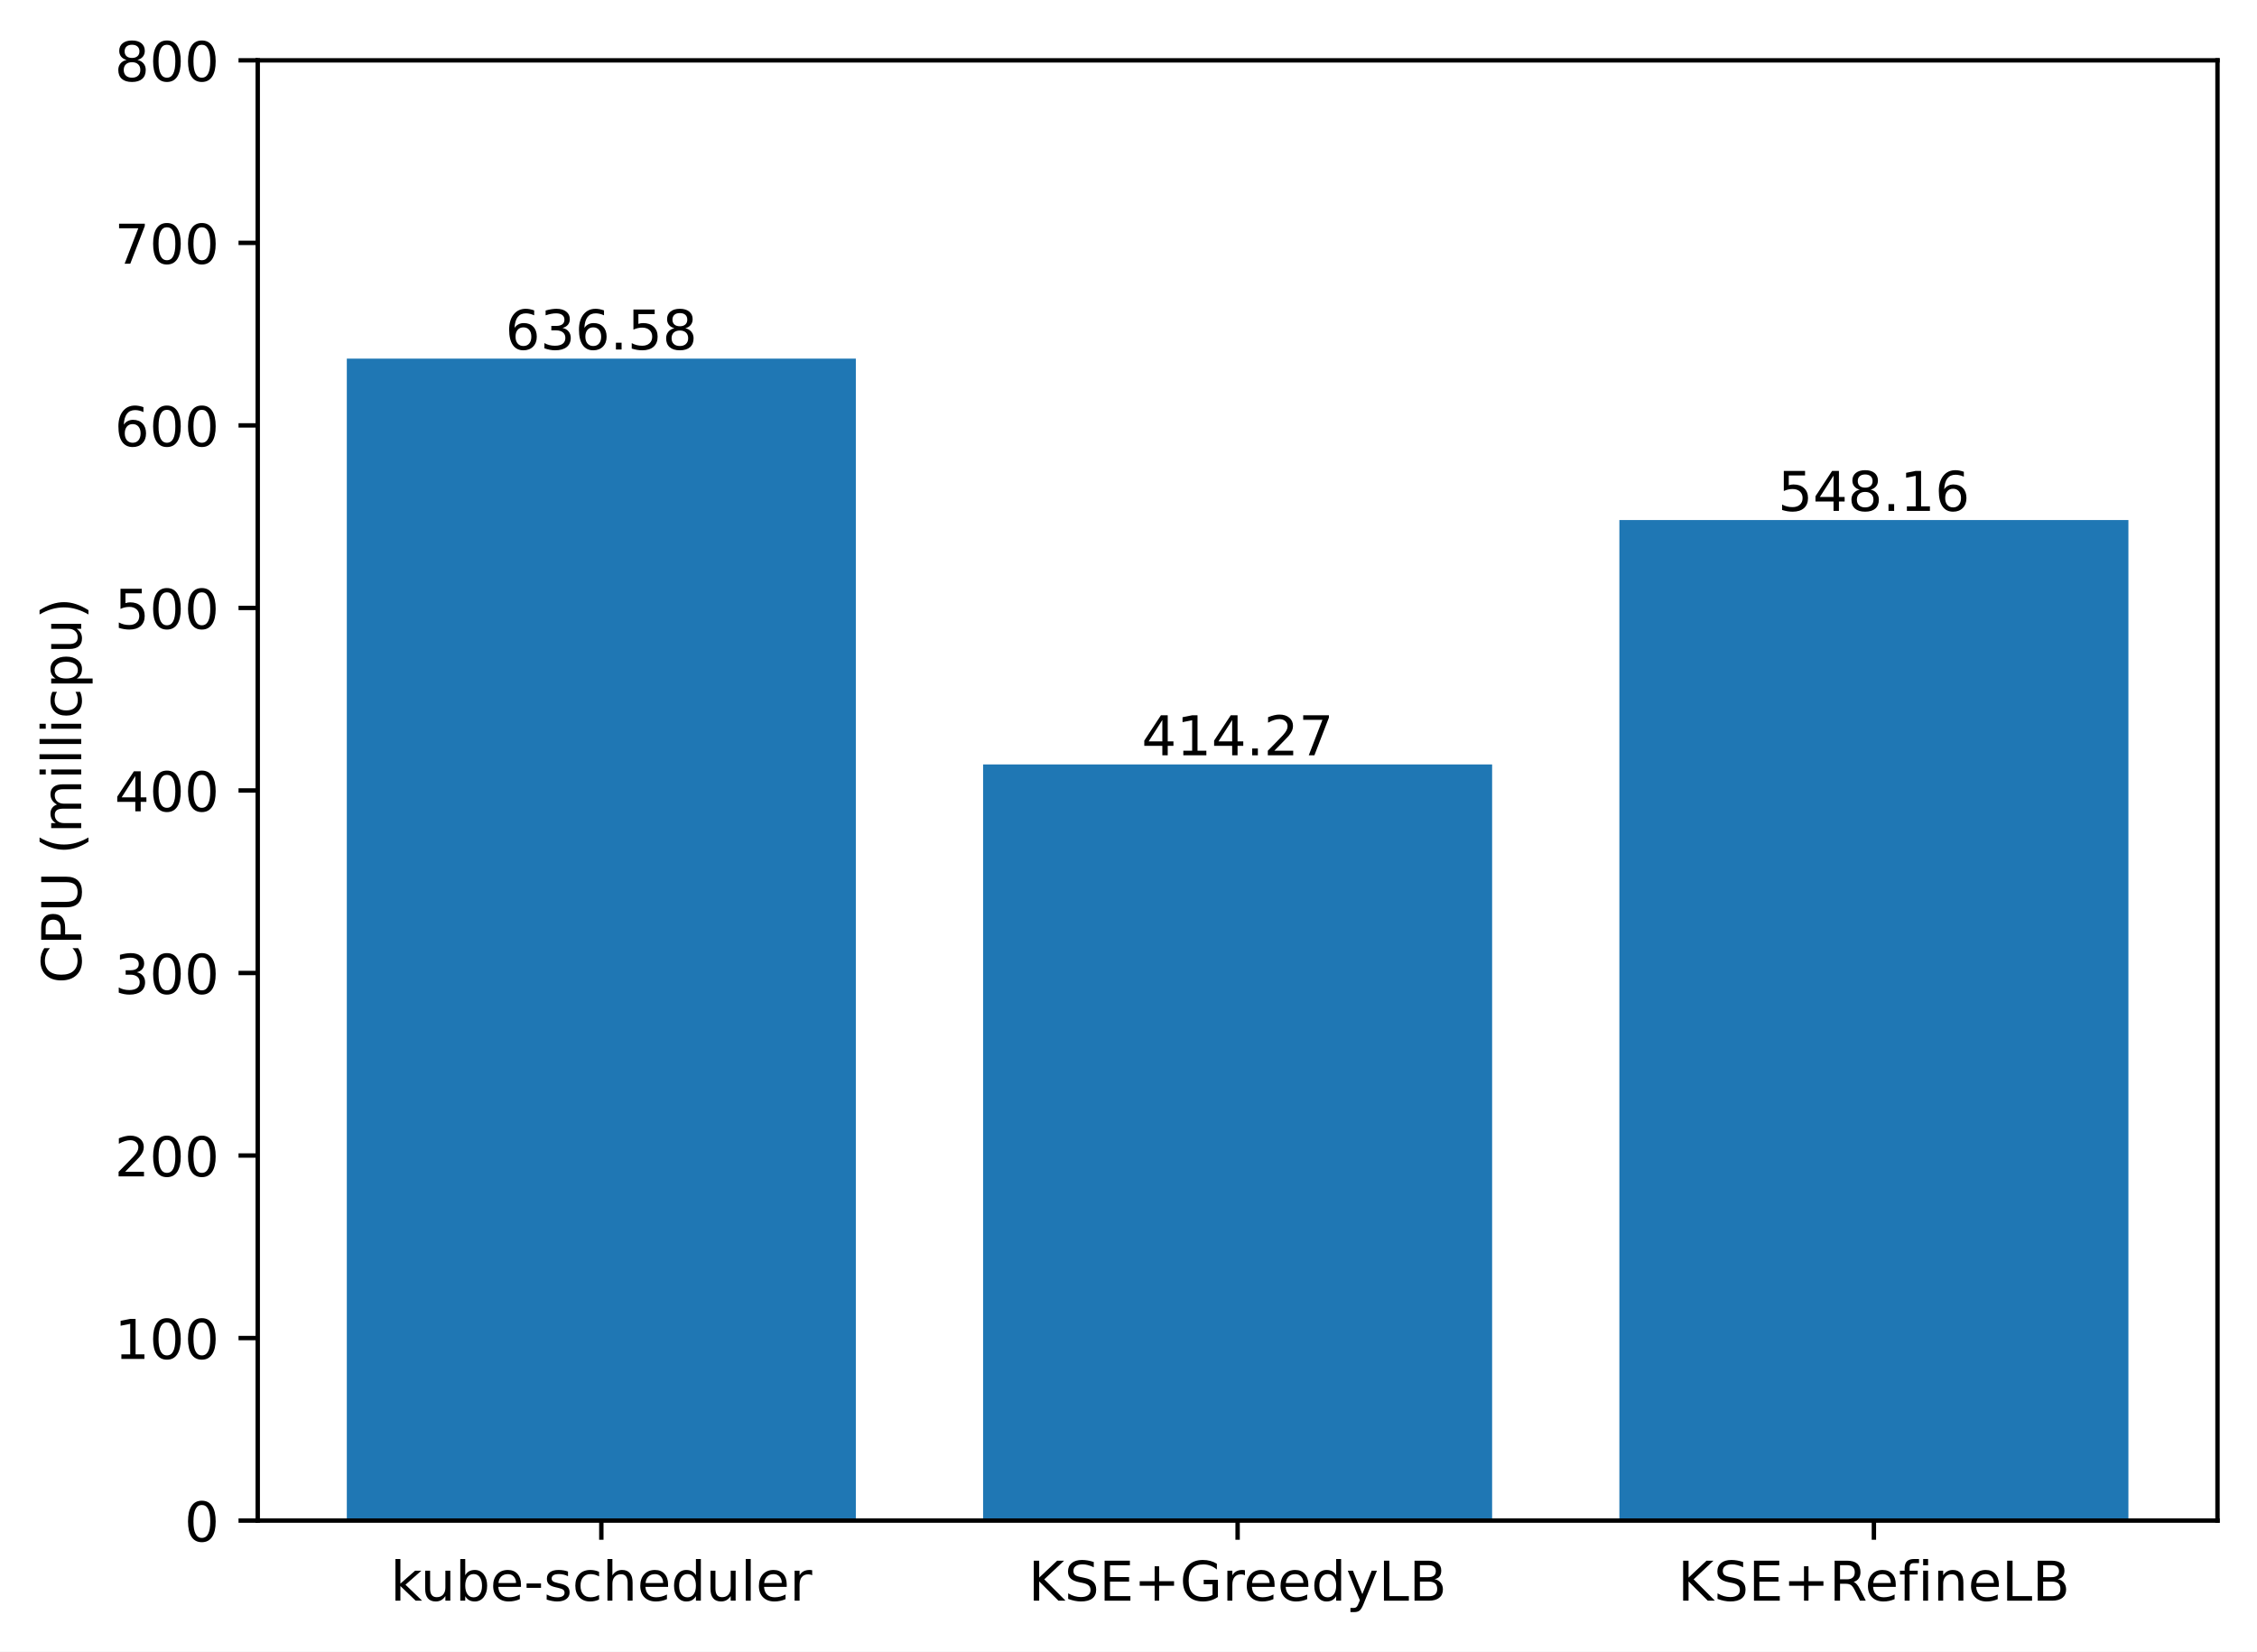
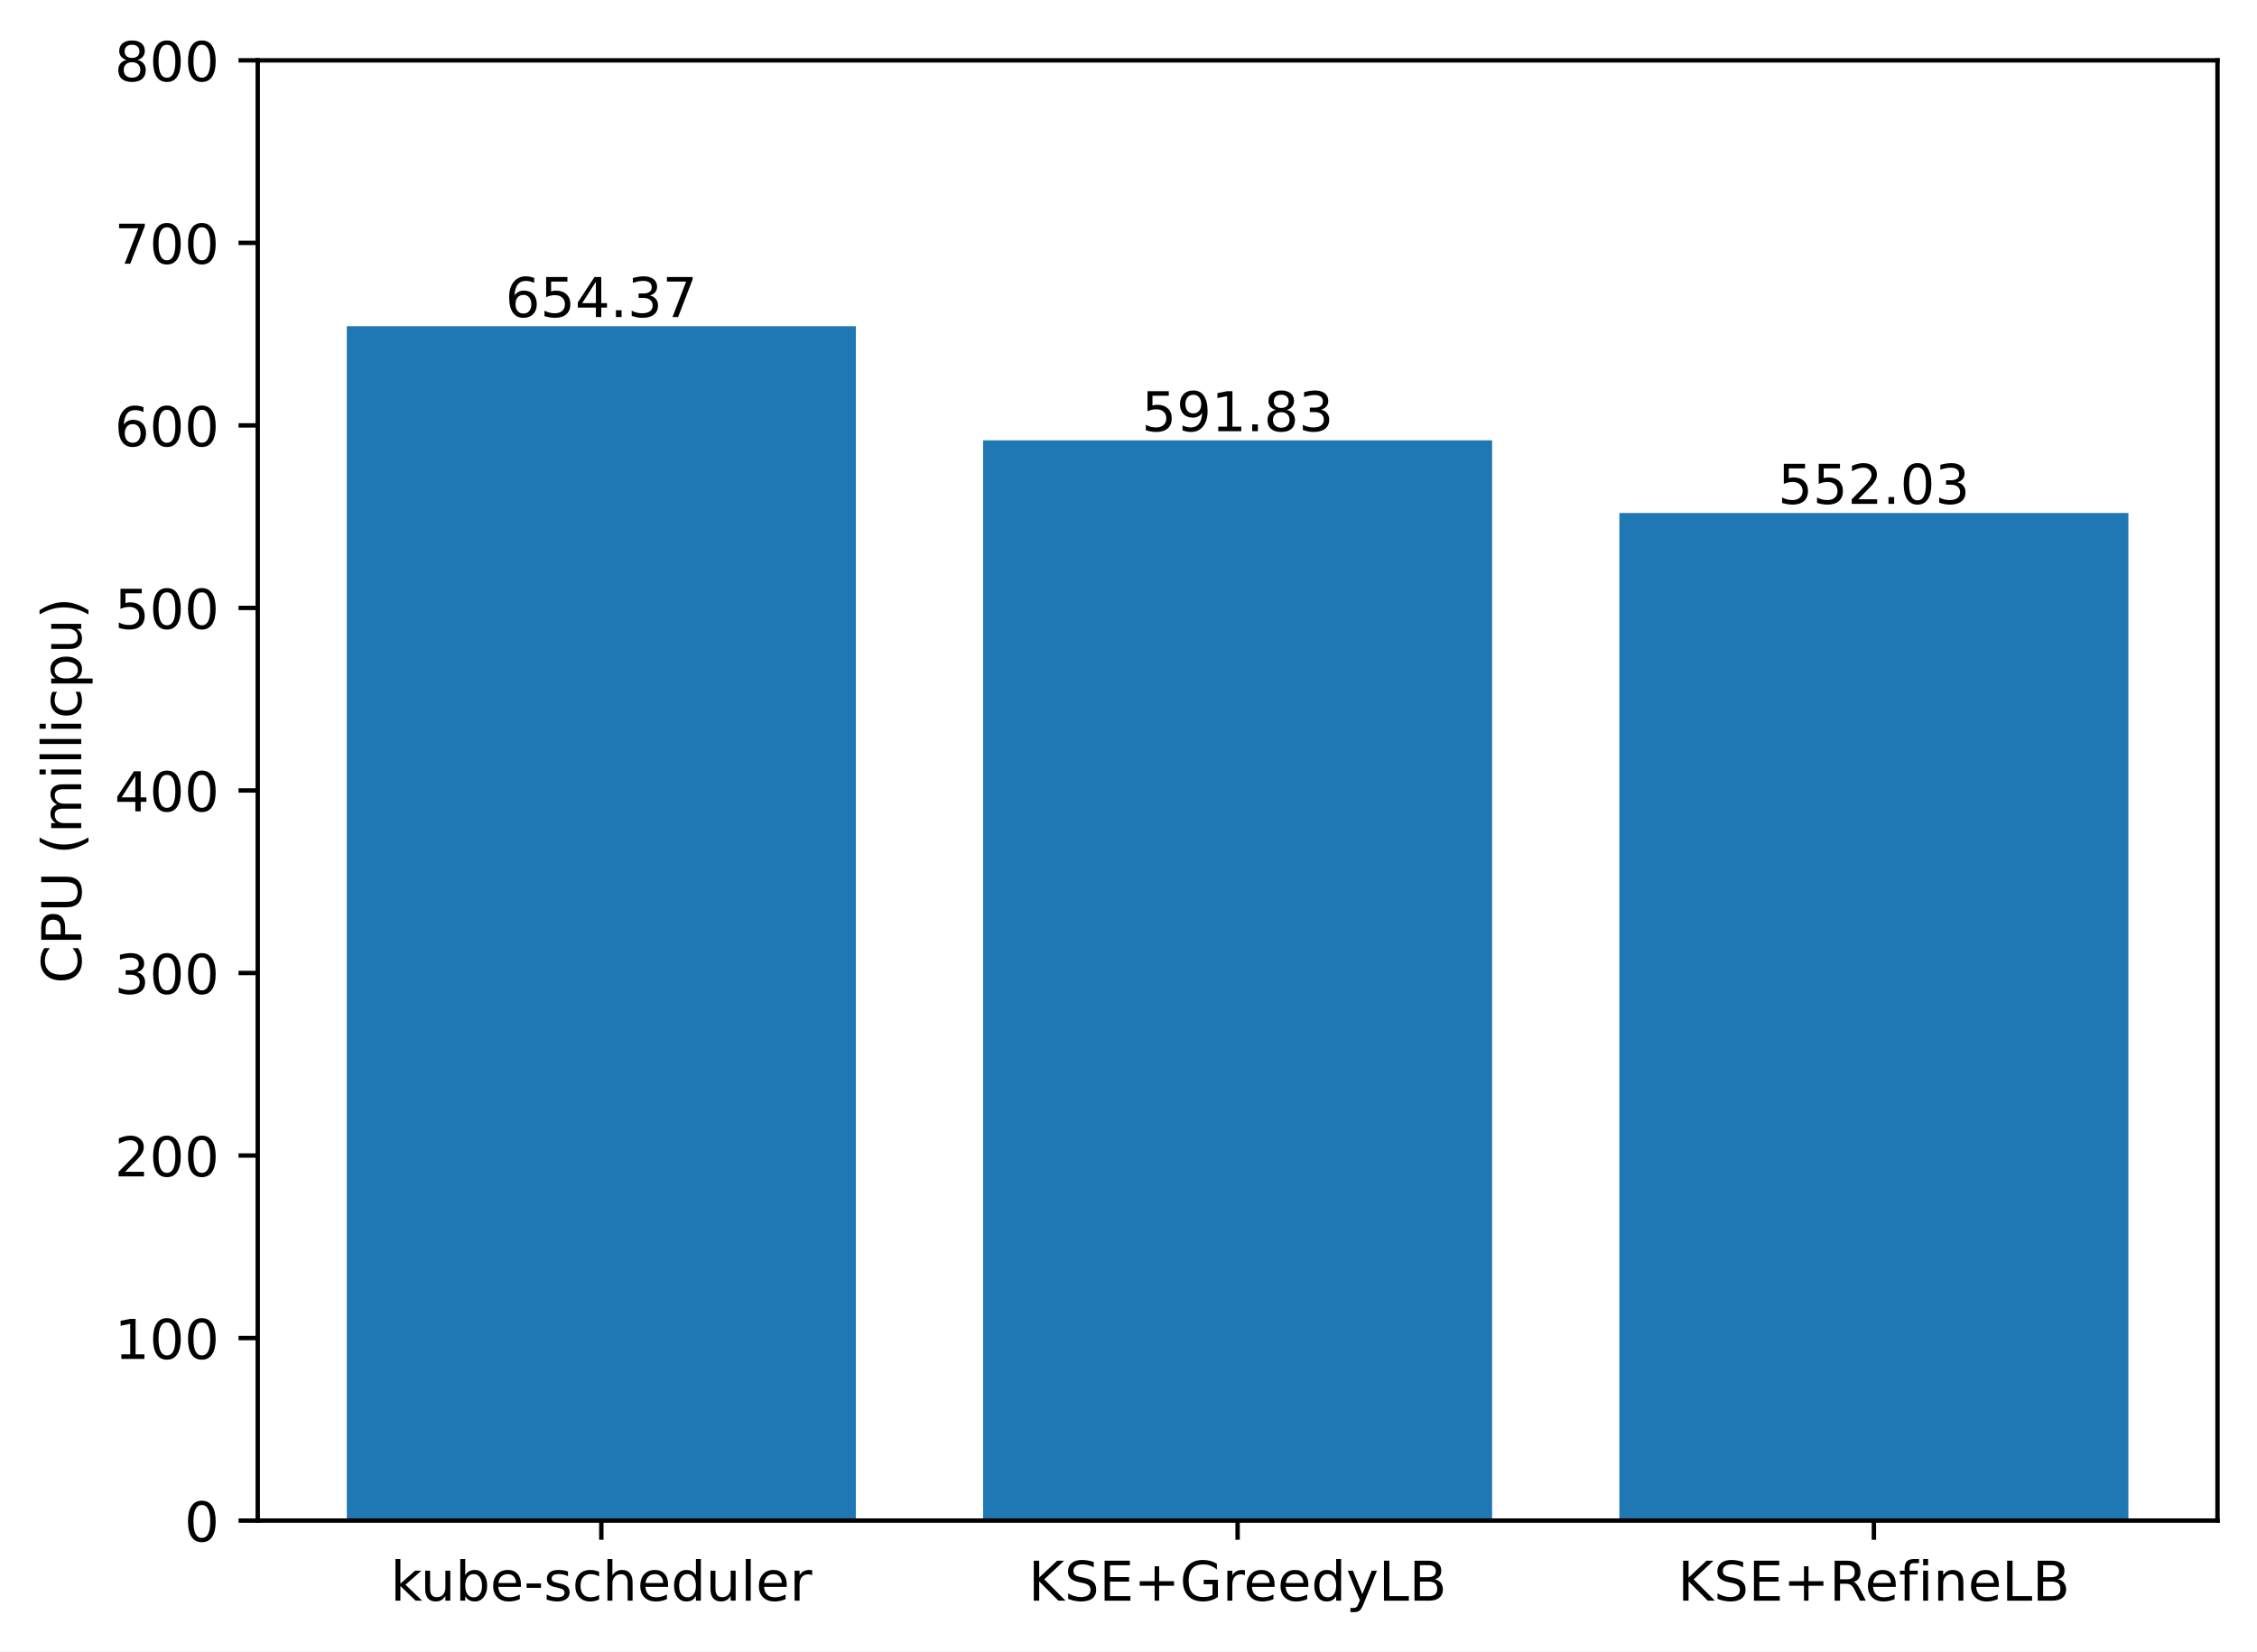
<svg xmlns="http://www.w3.org/2000/svg" xmlns:xlink="http://www.w3.org/1999/xlink" width="411.286pt" height="300.989pt" viewBox="0 0 411.286 300.989" version="1.1">
  <defs>
    <style type="text/css">*{stroke-linejoin: round; stroke-linecap: butt}</style>
  </defs>
  <g id="figure_1">
    <g id="patch_1">
      <path d="M 0 300.989  L 411.286 300.989  L 411.286 0  L 0 0  z " style="fill: #ffffff" />
    </g>
    <g id="axes_1">
      <g id="patch_2">
        <path d="M 46.966 277.111  L 404.086 277.111  L 404.086 10.999  L 46.966 10.999  z " style="fill: #ffffff" />
      </g>
      <g id="patch_3">
-         <path d="M 63.198 277.111  L 155.957 277.111  L 155.957 65.359  L 63.198 65.359  z " clip-path="url(#pe68b2e03c8)" style="fill: #1f77b4" />
+         <path d="M 63.198 277.111  L 155.957 277.111  L 155.957 59.442  L 63.198 59.442  z " clip-path="url(#p9b35299a6f)" style="fill: #1f77b4" />
      </g>
      <g id="patch_4">
-         <path d="M 179.146 277.111  L 271.905 277.111  L 271.905 139.308  L 179.146 139.308  z " clip-path="url(#pe68b2e03c8)" style="fill: #1f77b4" />
+         <path d="M 179.146 277.111  L 271.905 277.111  L 271.905 80.245  L 179.146 80.245  z " clip-path="url(#p9b35299a6f)" style="fill: #1f77b4" />
      </g>
      <g id="patch_5">
-         <path d="M 295.094 277.111  L 387.853 277.111  L 387.853 94.771  L 295.094 94.771  z " clip-path="url(#pe68b2e03c8)" style="fill: #1f77b4" />
+         <path d="M 295.094 277.111  L 387.853 277.111  L 387.853 93.484  L 295.094 93.484  z " clip-path="url(#p9b35299a6f)" style="fill: #1f77b4" />
      </g>
      <g id="matplotlib.axis_1">
        <g id="xtick_1">
          <g id="line2d_1">
            <defs>
-               <path id="m20a4aebd83" d="M 0 0  L 0 3.5  " style="stroke: #000000; stroke-width: 0.8" />
+               <path id="m23c89e3696" d="M 0 0  L 0 3.5  " style="stroke: #000000; stroke-width: 0.8" />
            </defs>
            <g>
-               <use xlink:href="#m20a4aebd83" x="109.578" y="277.111" style="stroke: #000000; stroke-width: 0.8" />
+               <use xlink:href="#m23c89e3696" x="109.578" y="277.111" style="stroke: #000000; stroke-width: 0.8" />
            </g>
          </g>
          <g id="text_1">
            <g transform="translate(71.15179 291.7097)scale(0.1 -0.1)">
              <defs>
                <path id="DejaVuSans-6b" d="M 581 4863  L 1159 4863  L 1159 1991  L 2875 3500  L 3609 3500  L 1753 1863  L 3688 0  L 2938 0  L 1159 1709  L 1159 0  L 581 0  L 581 4863  z " transform="scale(0.015625)" />
                <path id="DejaVuSans-75" d="M 544 1381  L 544 3500  L 1119 3500  L 1119 1403  Q 1119 906 1312 657  Q 1506 409 1894 409  Q 2359 409 2629 706  Q 2900 1003 2900 1516  L 2900 3500  L 3475 3500  L 3475 0  L 2900 0  L 2900 538  Q 2691 219 2414 64  Q 2138 -91 1772 -91  Q 1169 -91 856 284  Q 544 659 544 1381  z M 1991 3584  L 1991 3584  z " transform="scale(0.015625)" />
                <path id="DejaVuSans-62" d="M 3116 1747  Q 3116 2381 2855 2742  Q 2594 3103 2138 3103  Q 1681 3103 1420 2742  Q 1159 2381 1159 1747  Q 1159 1113 1420 752  Q 1681 391 2138 391  Q 2594 391 2855 752  Q 3116 1113 3116 1747  z M 1159 2969  Q 1341 3281 1617 3432  Q 1894 3584 2278 3584  Q 2916 3584 3314 3078  Q 3713 2572 3713 1747  Q 3713 922 3314 415  Q 2916 -91 2278 -91  Q 1894 -91 1617 61  Q 1341 213 1159 525  L 1159 0  L 581 0  L 581 4863  L 1159 4863  L 1159 2969  z " transform="scale(0.015625)" />
                <path id="DejaVuSans-65" d="M 3597 1894  L 3597 1613  L 953 1613  Q 991 1019 1311 708  Q 1631 397 2203 397  Q 2534 397 2845 478  Q 3156 559 3463 722  L 3463 178  Q 3153 47 2828 -22  Q 2503 -91 2169 -91  Q 1331 -91 842 396  Q 353 884 353 1716  Q 353 2575 817 3079  Q 1281 3584 2069 3584  Q 2775 3584 3186 3129  Q 3597 2675 3597 1894  z M 3022 2063  Q 3016 2534 2758 2815  Q 2500 3097 2075 3097  Q 1594 3097 1305 2825  Q 1016 2553 972 2059  L 3022 2063  z " transform="scale(0.015625)" />
                <path id="DejaVuSans-2d" d="M 313 2009  L 1997 2009  L 1997 1497  L 313 1497  L 313 2009  z " transform="scale(0.015625)" />
                <path id="DejaVuSans-73" d="M 2834 3397  L 2834 2853  Q 2591 2978 2328 3040  Q 2066 3103 1784 3103  Q 1356 3103 1142 2972  Q 928 2841 928 2578  Q 928 2378 1081 2264  Q 1234 2150 1697 2047  L 1894 2003  Q 2506 1872 2764 1633  Q 3022 1394 3022 966  Q 3022 478 2636 193  Q 2250 -91 1575 -91  Q 1294 -91 989 -36  Q 684 19 347 128  L 347 722  Q 666 556 975 473  Q 1284 391 1588 391  Q 1994 391 2212 530  Q 2431 669 2431 922  Q 2431 1156 2273 1281  Q 2116 1406 1581 1522  L 1381 1569  Q 847 1681 609 1914  Q 372 2147 372 2553  Q 372 3047 722 3315  Q 1072 3584 1716 3584  Q 2034 3584 2315 3537  Q 2597 3491 2834 3397  z " transform="scale(0.015625)" />
                <path id="DejaVuSans-63" d="M 3122 3366  L 3122 2828  Q 2878 2963 2633 3030  Q 2388 3097 2138 3097  Q 1578 3097 1268 2742  Q 959 2388 959 1747  Q 959 1106 1268 751  Q 1578 397 2138 397  Q 2388 397 2633 464  Q 2878 531 3122 666  L 3122 134  Q 2881 22 2623 -34  Q 2366 -91 2075 -91  Q 1284 -91 818 406  Q 353 903 353 1747  Q 353 2603 823 3093  Q 1294 3584 2113 3584  Q 2378 3584 2631 3529  Q 2884 3475 3122 3366  z " transform="scale(0.015625)" />
                <path id="DejaVuSans-68" d="M 3513 2113  L 3513 0  L 2938 0  L 2938 2094  Q 2938 2591 2744 2837  Q 2550 3084 2163 3084  Q 1697 3084 1428 2787  Q 1159 2491 1159 1978  L 1159 0  L 581 0  L 581 4863  L 1159 4863  L 1159 2956  Q 1366 3272 1645 3428  Q 1925 3584 2291 3584  Q 2894 3584 3203 3211  Q 3513 2838 3513 2113  z " transform="scale(0.015625)" />
                <path id="DejaVuSans-64" d="M 2906 2969  L 2906 4863  L 3481 4863  L 3481 0  L 2906 0  L 2906 525  Q 2725 213 2448 61  Q 2172 -91 1784 -91  Q 1150 -91 751 415  Q 353 922 353 1747  Q 353 2572 751 3078  Q 1150 3584 1784 3584  Q 2172 3584 2448 3432  Q 2725 3281 2906 2969  z M 947 1747  Q 947 1113 1208 752  Q 1469 391 1925 391  Q 2381 391 2643 752  Q 2906 1113 2906 1747  Q 2906 2381 2643 2742  Q 2381 3103 1925 3103  Q 1469 3103 1208 2742  Q 947 2381 947 1747  z " transform="scale(0.015625)" />
                <path id="DejaVuSans-6c" d="M 603 4863  L 1178 4863  L 1178 0  L 603 0  L 603 4863  z " transform="scale(0.015625)" />
                <path id="DejaVuSans-72" d="M 2631 2963  Q 2534 3019 2420 3045  Q 2306 3072 2169 3072  Q 1681 3072 1420 2755  Q 1159 2438 1159 1844  L 1159 0  L 581 0  L 581 3500  L 1159 3500  L 1159 2956  Q 1341 3275 1631 3429  Q 1922 3584 2338 3584  Q 2397 3584 2469 3576  Q 2541 3569 2628 3553  L 2631 2963  z " transform="scale(0.015625)" />
              </defs>
              <use xlink:href="#DejaVuSans-6b" />
              <use xlink:href="#DejaVuSans-75" x="54.785" />
              <use xlink:href="#DejaVuSans-62" x="118.164" />
              <use xlink:href="#DejaVuSans-65" x="181.641" />
              <use xlink:href="#DejaVuSans-2d" x="243.164" />
              <use xlink:href="#DejaVuSans-73" x="279.248" />
              <use xlink:href="#DejaVuSans-63" x="331.348" />
              <use xlink:href="#DejaVuSans-68" x="386.328" />
              <use xlink:href="#DejaVuSans-65" x="449.707" />
              <use xlink:href="#DejaVuSans-64" x="511.23" />
              <use xlink:href="#DejaVuSans-75" x="574.707" />
              <use xlink:href="#DejaVuSans-6c" x="638.086" />
              <use xlink:href="#DejaVuSans-65" x="665.869" />
              <use xlink:href="#DejaVuSans-72" x="727.393" />
            </g>
          </g>
        </g>
        <g id="xtick_2">
          <g id="line2d_2">
            <g>
-               <use xlink:href="#m20a4aebd83" x="225.526" y="277.111" style="stroke: #000000; stroke-width: 0.8" />
+               <use xlink:href="#m23c89e3696" x="225.526" y="277.111" style="stroke: #000000; stroke-width: 0.8" />
            </g>
          </g>
          <g id="text_2">
            <g transform="translate(187.403 291.7097)scale(0.1 -0.1)">
              <defs>
                <path id="DejaVuSans-4b" d="M 628 4666  L 1259 4666  L 1259 2694  L 3353 4666  L 4166 4666  L 1850 2491  L 4331 0  L 3500 0  L 1259 2247  L 1259 0  L 628 0  L 628 4666  z " transform="scale(0.015625)" />
                <path id="DejaVuSans-53" d="M 3425 4513  L 3425 3897  Q 3066 4069 2747 4153  Q 2428 4238 2131 4238  Q 1616 4238 1336 4038  Q 1056 3838 1056 3469  Q 1056 3159 1242 3001  Q 1428 2844 1947 2747  L 2328 2669  Q 3034 2534 3370 2195  Q 3706 1856 3706 1288  Q 3706 609 3251 259  Q 2797 -91 1919 -91  Q 1588 -91 1214 -16  Q 841 59 441 206  L 441 856  Q 825 641 1194 531  Q 1563 422 1919 422  Q 2459 422 2753 634  Q 3047 847 3047 1241  Q 3047 1584 2836 1778  Q 2625 1972 2144 2069  L 1759 2144  Q 1053 2284 737 2584  Q 422 2884 422 3419  Q 422 4038 858 4394  Q 1294 4750 2059 4750  Q 2388 4750 2728 4690  Q 3069 4631 3425 4513  z " transform="scale(0.015625)" />
                <path id="DejaVuSans-45" d="M 628 4666  L 3578 4666  L 3578 4134  L 1259 4134  L 1259 2753  L 3481 2753  L 3481 2222  L 1259 2222  L 1259 531  L 3634 531  L 3634 0  L 628 0  L 628 4666  z " transform="scale(0.015625)" />
                <path id="DejaVuSans-2b" d="M 2944 4013  L 2944 2272  L 4684 2272  L 4684 1741  L 2944 1741  L 2944 0  L 2419 0  L 2419 1741  L 678 1741  L 678 2272  L 2419 2272  L 2419 4013  L 2944 4013  z " transform="scale(0.015625)" />
                <path id="DejaVuSans-47" d="M 3809 666  L 3809 1919  L 2778 1919  L 2778 2438  L 4434 2438  L 4434 434  Q 4069 175 3628 42  Q 3188 -91 2688 -91  Q 1594 -91 976 548  Q 359 1188 359 2328  Q 359 3472 976 4111  Q 1594 4750 2688 4750  Q 3144 4750 3555 4637  Q 3966 4525 4313 4306  L 4313 3634  Q 3963 3931 3569 4081  Q 3175 4231 2741 4231  Q 1884 4231 1454 3753  Q 1025 3275 1025 2328  Q 1025 1384 1454 906  Q 1884 428 2741 428  Q 3075 428 3337 486  Q 3600 544 3809 666  z " transform="scale(0.015625)" />
                <path id="DejaVuSans-79" d="M 2059 -325  Q 1816 -950 1584 -1140  Q 1353 -1331 966 -1331  L 506 -1331  L 506 -850  L 844 -850  Q 1081 -850 1212 -737  Q 1344 -625 1503 -206  L 1606 56  L 191 3500  L 800 3500  L 1894 763  L 2988 3500  L 3597 3500  L 2059 -325  z " transform="scale(0.015625)" />
                <path id="DejaVuSans-4c" d="M 628 4666  L 1259 4666  L 1259 531  L 3531 531  L 3531 0  L 628 0  L 628 4666  z " transform="scale(0.015625)" />
                <path id="DejaVuSans-42" d="M 1259 2228  L 1259 519  L 2272 519  Q 2781 519 3026 730  Q 3272 941 3272 1375  Q 3272 1813 3026 2020  Q 2781 2228 2272 2228  L 1259 2228  z M 1259 4147  L 1259 2741  L 2194 2741  Q 2656 2741 2882 2914  Q 3109 3088 3109 3444  Q 3109 3797 2882 3972  Q 2656 4147 2194 4147  L 1259 4147  z M 628 4666  L 2241 4666  Q 2963 4666 3353 4366  Q 3744 4066 3744 3513  Q 3744 3084 3544 2831  Q 3344 2578 2956 2516  Q 3422 2416 3680 2098  Q 3938 1781 3938 1306  Q 3938 681 3513 340  Q 3088 0 2303 0  L 628 0  L 628 4666  z " transform="scale(0.015625)" />
              </defs>
              <use xlink:href="#DejaVuSans-4b" />
              <use xlink:href="#DejaVuSans-53" x="65.576" />
              <use xlink:href="#DejaVuSans-45" x="129.053" />
              <use xlink:href="#DejaVuSans-2b" x="192.236" />
              <use xlink:href="#DejaVuSans-47" x="276.025" />
              <use xlink:href="#DejaVuSans-72" x="353.516" />
              <use xlink:href="#DejaVuSans-65" x="392.379" />
              <use xlink:href="#DejaVuSans-65" x="453.902" />
              <use xlink:href="#DejaVuSans-64" x="515.426" />
              <use xlink:href="#DejaVuSans-79" x="578.902" />
              <use xlink:href="#DejaVuSans-4c" x="638.082" />
              <use xlink:href="#DejaVuSans-42" x="693.795" />
            </g>
          </g>
        </g>
        <g id="xtick_3">
          <g id="line2d_3">
            <g>
-               <use xlink:href="#m20a4aebd83" x="341.474" y="277.111" style="stroke: #000000; stroke-width: 0.8" />
+               <use xlink:href="#m23c89e3696" x="341.474" y="277.111" style="stroke: #000000; stroke-width: 0.8" />
            </g>
          </g>
          <g id="text_3">
            <g transform="translate(305.7346 291.7097)scale(0.1 -0.1)">
              <defs>
                <path id="DejaVuSans-52" d="M 2841 2188  Q 3044 2119 3236 1894  Q 3428 1669 3622 1275  L 4263 0  L 3584 0  L 2988 1197  Q 2756 1666 2539 1819  Q 2322 1972 1947 1972  L 1259 1972  L 1259 0  L 628 0  L 628 4666  L 2053 4666  Q 2853 4666 3247 4331  Q 3641 3997 3641 3322  Q 3641 2881 3436 2590  Q 3231 2300 2841 2188  z M 1259 4147  L 1259 2491  L 2053 2491  Q 2509 2491 2742 2702  Q 2975 2913 2975 3322  Q 2975 3731 2742 3939  Q 2509 4147 2053 4147  L 1259 4147  z " transform="scale(0.015625)" />
                <path id="DejaVuSans-66" d="M 2375 4863  L 2375 4384  L 1825 4384  Q 1516 4384 1395 4259  Q 1275 4134 1275 3809  L 1275 3500  L 2222 3500  L 2222 3053  L 1275 3053  L 1275 0  L 697 0  L 697 3053  L 147 3053  L 147 3500  L 697 3500  L 697 3744  Q 697 4328 969 4595  Q 1241 4863 1831 4863  L 2375 4863  z " transform="scale(0.015625)" />
                <path id="DejaVuSans-69" d="M 603 3500  L 1178 3500  L 1178 0  L 603 0  L 603 3500  z M 603 4863  L 1178 4863  L 1178 4134  L 603 4134  L 603 4863  z " transform="scale(0.015625)" />
                <path id="DejaVuSans-6e" d="M 3513 2113  L 3513 0  L 2938 0  L 2938 2094  Q 2938 2591 2744 2837  Q 2550 3084 2163 3084  Q 1697 3084 1428 2787  Q 1159 2491 1159 1978  L 1159 0  L 581 0  L 581 3500  L 1159 3500  L 1159 2956  Q 1366 3272 1645 3428  Q 1925 3584 2291 3584  Q 2894 3584 3203 3211  Q 3513 2838 3513 2113  z " transform="scale(0.015625)" />
              </defs>
              <use xlink:href="#DejaVuSans-4b" />
              <use xlink:href="#DejaVuSans-53" x="65.576" />
              <use xlink:href="#DejaVuSans-45" x="129.053" />
              <use xlink:href="#DejaVuSans-2b" x="192.236" />
              <use xlink:href="#DejaVuSans-52" x="276.025" />
              <use xlink:href="#DejaVuSans-65" x="341.008" />
              <use xlink:href="#DejaVuSans-66" x="402.531" />
              <use xlink:href="#DejaVuSans-69" x="437.736" />
              <use xlink:href="#DejaVuSans-6e" x="465.52" />
              <use xlink:href="#DejaVuSans-65" x="528.898" />
              <use xlink:href="#DejaVuSans-4c" x="590.422" />
              <use xlink:href="#DejaVuSans-42" x="646.135" />
            </g>
          </g>
        </g>
      </g>
      <g id="matplotlib.axis_2">
        <g id="ytick_1">
          <g id="line2d_4">
            <defs>
-               <path id="m572670fb49" d="M 0 0  L -3.5 0  " style="stroke: #000000; stroke-width: 0.8" />
+               <path id="m2c5a86b6c9" d="M 0 0  L -3.5 0  " style="stroke: #000000; stroke-width: 0.8" />
            </defs>
            <g>
-               <use xlink:href="#m572670fb49" x="46.966" y="277.111" style="stroke: #000000; stroke-width: 0.8" />
+               <use xlink:href="#m2c5a86b6c9" x="46.966" y="277.111" style="stroke: #000000; stroke-width: 0.8" />
            </g>
          </g>
          <g id="text_4">
            <g transform="translate(33.60312 280.9104)scale(0.1 -0.1)">
              <defs>
                <path id="DejaVuSans-30" d="M 2034 4250  Q 1547 4250 1301 3770  Q 1056 3291 1056 2328  Q 1056 1369 1301 889  Q 1547 409 2034 409  Q 2525 409 2770 889  Q 3016 1369 3016 2328  Q 3016 3291 2770 3770  Q 2525 4250 2034 4250  z M 2034 4750  Q 2819 4750 3233 4129  Q 3647 3509 3647 2328  Q 3647 1150 3233 529  Q 2819 -91 2034 -91  Q 1250 -91 836 529  Q 422 1150 422 2328  Q 422 3509 836 4129  Q 1250 4750 2034 4750  z " transform="scale(0.015625)" />
              </defs>
              <use xlink:href="#DejaVuSans-30" />
            </g>
          </g>
        </g>
        <g id="ytick_2">
          <g id="line2d_5">
            <g>
-               <use xlink:href="#m572670fb49" x="46.966" y="243.847" style="stroke: #000000; stroke-width: 0.8" />
+               <use xlink:href="#m2c5a86b6c9" x="46.966" y="243.847" style="stroke: #000000; stroke-width: 0.8" />
            </g>
          </g>
          <g id="text_5">
            <g transform="translate(20.87813 247.6464)scale(0.1 -0.1)">
              <defs>
                <path id="DejaVuSans-31" d="M 794 531  L 1825 531  L 1825 4091  L 703 3866  L 703 4441  L 1819 4666  L 2450 4666  L 2450 531  L 3481 531  L 3481 0  L 794 0  L 794 531  z " transform="scale(0.015625)" />
              </defs>
              <use xlink:href="#DejaVuSans-31" />
              <use xlink:href="#DejaVuSans-30" x="63.623" />
              <use xlink:href="#DejaVuSans-30" x="127.246" />
            </g>
          </g>
        </g>
        <g id="ytick_3">
          <g id="line2d_6">
            <g>
-               <use xlink:href="#m572670fb49" x="46.966" y="210.583" style="stroke: #000000; stroke-width: 0.8" />
+               <use xlink:href="#m2c5a86b6c9" x="46.966" y="210.583" style="stroke: #000000; stroke-width: 0.8" />
            </g>
          </g>
          <g id="text_6">
            <g transform="translate(20.87813 214.3824)scale(0.1 -0.1)">
              <defs>
                <path id="DejaVuSans-32" d="M 1228 531  L 3431 531  L 3431 0  L 469 0  L 469 531  Q 828 903 1448 1529  Q 2069 2156 2228 2338  Q 2531 2678 2651 2914  Q 2772 3150 2772 3378  Q 2772 3750 2511 3984  Q 2250 4219 1831 4219  Q 1534 4219 1204 4116  Q 875 4013 500 3803  L 500 4441  Q 881 4594 1212 4672  Q 1544 4750 1819 4750  Q 2544 4750 2975 4387  Q 3406 4025 3406 3419  Q 3406 3131 3298 2873  Q 3191 2616 2906 2266  Q 2828 2175 2409 1742  Q 1991 1309 1228 531  z " transform="scale(0.015625)" />
              </defs>
              <use xlink:href="#DejaVuSans-32" />
              <use xlink:href="#DejaVuSans-30" x="63.623" />
              <use xlink:href="#DejaVuSans-30" x="127.246" />
            </g>
          </g>
        </g>
        <g id="ytick_4">
          <g id="line2d_7">
            <g>
-               <use xlink:href="#m572670fb49" x="46.966" y="177.319" style="stroke: #000000; stroke-width: 0.8" />
+               <use xlink:href="#m2c5a86b6c9" x="46.966" y="177.319" style="stroke: #000000; stroke-width: 0.8" />
            </g>
          </g>
          <g id="text_7">
            <g transform="translate(20.87813 181.1184)scale(0.1 -0.1)">
              <defs>
                <path id="DejaVuSans-33" d="M 2597 2516  Q 3050 2419 3304 2112  Q 3559 1806 3559 1356  Q 3559 666 3084 287  Q 2609 -91 1734 -91  Q 1441 -91 1130 -33  Q 819 25 488 141  L 488 750  Q 750 597 1062 519  Q 1375 441 1716 441  Q 2309 441 2620 675  Q 2931 909 2931 1356  Q 2931 1769 2642 2001  Q 2353 2234 1838 2234  L 1294 2234  L 1294 2753  L 1863 2753  Q 2328 2753 2575 2939  Q 2822 3125 2822 3475  Q 2822 3834 2567 4026  Q 2313 4219 1838 4219  Q 1578 4219 1281 4162  Q 984 4106 628 3988  L 628 4550  Q 988 4650 1302 4700  Q 1616 4750 1894 4750  Q 2613 4750 3031 4423  Q 3450 4097 3450 3541  Q 3450 3153 3228 2886  Q 3006 2619 2597 2516  z " transform="scale(0.015625)" />
              </defs>
              <use xlink:href="#DejaVuSans-33" />
              <use xlink:href="#DejaVuSans-30" x="63.623" />
              <use xlink:href="#DejaVuSans-30" x="127.246" />
            </g>
          </g>
        </g>
        <g id="ytick_5">
          <g id="line2d_8">
            <g>
-               <use xlink:href="#m572670fb49" x="46.966" y="144.055" style="stroke: #000000; stroke-width: 0.8" />
+               <use xlink:href="#m2c5a86b6c9" x="46.966" y="144.055" style="stroke: #000000; stroke-width: 0.8" />
            </g>
          </g>
          <g id="text_8">
            <g transform="translate(20.87813 147.8544)scale(0.1 -0.1)">
              <defs>
                <path id="DejaVuSans-34" d="M 2419 4116  L 825 1625  L 2419 1625  L 2419 4116  z M 2253 4666  L 3047 4666  L 3047 1625  L 3713 1625  L 3713 1100  L 3047 1100  L 3047 0  L 2419 0  L 2419 1100  L 313 1100  L 313 1709  L 2253 4666  z " transform="scale(0.015625)" />
              </defs>
              <use xlink:href="#DejaVuSans-34" />
              <use xlink:href="#DejaVuSans-30" x="63.623" />
              <use xlink:href="#DejaVuSans-30" x="127.246" />
            </g>
          </g>
        </g>
        <g id="ytick_6">
          <g id="line2d_9">
            <g>
-               <use xlink:href="#m572670fb49" x="46.966" y="110.791" style="stroke: #000000; stroke-width: 0.8" />
+               <use xlink:href="#m2c5a86b6c9" x="46.966" y="110.791" style="stroke: #000000; stroke-width: 0.8" />
            </g>
          </g>
          <g id="text_9">
            <g transform="translate(20.87813 114.5904)scale(0.1 -0.1)">
              <defs>
                <path id="DejaVuSans-35" d="M 691 4666  L 3169 4666  L 3169 4134  L 1269 4134  L 1269 2991  Q 1406 3038 1543 3061  Q 1681 3084 1819 3084  Q 2600 3084 3056 2656  Q 3513 2228 3513 1497  Q 3513 744 3044 326  Q 2575 -91 1722 -91  Q 1428 -91 1123 -41  Q 819 9 494 109  L 494 744  Q 775 591 1075 516  Q 1375 441 1709 441  Q 2250 441 2565 725  Q 2881 1009 2881 1497  Q 2881 1984 2565 2268  Q 2250 2553 1709 2553  Q 1456 2553 1204 2497  Q 953 2441 691 2322  L 691 4666  z " transform="scale(0.015625)" />
              </defs>
              <use xlink:href="#DejaVuSans-35" />
              <use xlink:href="#DejaVuSans-30" x="63.623" />
              <use xlink:href="#DejaVuSans-30" x="127.246" />
            </g>
          </g>
        </g>
        <g id="ytick_7">
          <g id="line2d_10">
            <g>
-               <use xlink:href="#m572670fb49" x="46.966" y="77.527" style="stroke: #000000; stroke-width: 0.8" />
+               <use xlink:href="#m2c5a86b6c9" x="46.966" y="77.527" style="stroke: #000000; stroke-width: 0.8" />
            </g>
          </g>
          <g id="text_10">
            <g transform="translate(20.87813 81.32644)scale(0.1 -0.1)">
              <defs>
                <path id="DejaVuSans-36" d="M 2113 2584  Q 1688 2584 1439 2293  Q 1191 2003 1191 1497  Q 1191 994 1439 701  Q 1688 409 2113 409  Q 2538 409 2786 701  Q 3034 994 3034 1497  Q 3034 2003 2786 2293  Q 2538 2584 2113 2584  z M 3366 4563  L 3366 3988  Q 3128 4100 2886 4159  Q 2644 4219 2406 4219  Q 1781 4219 1451 3797  Q 1122 3375 1075 2522  Q 1259 2794 1537 2939  Q 1816 3084 2150 3084  Q 2853 3084 3261 2657  Q 3669 2231 3669 1497  Q 3669 778 3244 343  Q 2819 -91 2113 -91  Q 1303 -91 875 529  Q 447 1150 447 2328  Q 447 3434 972 4092  Q 1497 4750 2381 4750  Q 2619 4750 2861 4703  Q 3103 4656 3366 4563  z " transform="scale(0.015625)" />
              </defs>
              <use xlink:href="#DejaVuSans-36" />
              <use xlink:href="#DejaVuSans-30" x="63.623" />
              <use xlink:href="#DejaVuSans-30" x="127.246" />
            </g>
          </g>
        </g>
        <g id="ytick_8">
          <g id="line2d_11">
            <g>
-               <use xlink:href="#m572670fb49" x="46.966" y="44.263" style="stroke: #000000; stroke-width: 0.8" />
+               <use xlink:href="#m2c5a86b6c9" x="46.966" y="44.263" style="stroke: #000000; stroke-width: 0.8" />
            </g>
          </g>
          <g id="text_11">
            <g transform="translate(20.87813 48.06244)scale(0.1 -0.1)">
              <defs>
                <path id="DejaVuSans-37" d="M 525 4666  L 3525 4666  L 3525 4397  L 1831 0  L 1172 0  L 2766 4134  L 525 4134  L 525 4666  z " transform="scale(0.015625)" />
              </defs>
              <use xlink:href="#DejaVuSans-37" />
              <use xlink:href="#DejaVuSans-30" x="63.623" />
              <use xlink:href="#DejaVuSans-30" x="127.246" />
            </g>
          </g>
        </g>
        <g id="ytick_9">
          <g id="line2d_12">
            <g>
-               <use xlink:href="#m572670fb49" x="46.966" y="10.999" style="stroke: #000000; stroke-width: 0.8" />
+               <use xlink:href="#m2c5a86b6c9" x="46.966" y="10.999" style="stroke: #000000; stroke-width: 0.8" />
            </g>
          </g>
          <g id="text_12">
            <g transform="translate(20.87813 14.79844)scale(0.1 -0.1)">
              <defs>
                <path id="DejaVuSans-38" d="M 2034 2216  Q 1584 2216 1326 1975  Q 1069 1734 1069 1313  Q 1069 891 1326 650  Q 1584 409 2034 409  Q 2484 409 2743 651  Q 3003 894 3003 1313  Q 3003 1734 2745 1975  Q 2488 2216 2034 2216  z M 1403 2484  Q 997 2584 770 2862  Q 544 3141 544 3541  Q 544 4100 942 4425  Q 1341 4750 2034 4750  Q 2731 4750 3128 4425  Q 3525 4100 3525 3541  Q 3525 3141 3298 2862  Q 3072 2584 2669 2484  Q 3125 2378 3379 2068  Q 3634 1759 3634 1313  Q 3634 634 3220 271  Q 2806 -91 2034 -91  Q 1263 -91 848 271  Q 434 634 434 1313  Q 434 1759 690 2068  Q 947 2378 1403 2484  z M 1172 3481  Q 1172 3119 1398 2916  Q 1625 2713 2034 2713  Q 2441 2713 2670 2916  Q 2900 3119 2900 3481  Q 2900 3844 2670 4047  Q 2441 4250 2034 4250  Q 1625 4250 1398 4047  Q 1172 3844 1172 3481  z " transform="scale(0.015625)" />
              </defs>
              <use xlink:href="#DejaVuSans-38" />
              <use xlink:href="#DejaVuSans-30" x="63.623" />
              <use xlink:href="#DejaVuSans-30" x="127.246" />
            </g>
          </g>
        </g>
        <g id="text_13">
          <g transform="translate(14.79844 179.2302)rotate(-90)scale(0.1 -0.1)">
            <defs>
              <path id="DejaVuSans-43" d="M 4122 4306  L 4122 3641  Q 3803 3938 3442 4084  Q 3081 4231 2675 4231  Q 1875 4231 1450 3742  Q 1025 3253 1025 2328  Q 1025 1406 1450 917  Q 1875 428 2675 428  Q 3081 428 3442 575  Q 3803 722 4122 1019  L 4122 359  Q 3791 134 3420 21  Q 3050 -91 2638 -91  Q 1578 -91 968 557  Q 359 1206 359 2328  Q 359 3453 968 4101  Q 1578 4750 2638 4750  Q 3056 4750 3426 4639  Q 3797 4528 4122 4306  z " transform="scale(0.015625)" />
              <path id="DejaVuSans-50" d="M 1259 4147  L 1259 2394  L 2053 2394  Q 2494 2394 2734 2622  Q 2975 2850 2975 3272  Q 2975 3691 2734 3919  Q 2494 4147 2053 4147  L 1259 4147  z M 628 4666  L 2053 4666  Q 2838 4666 3239 4311  Q 3641 3956 3641 3272  Q 3641 2581 3239 2228  Q 2838 1875 2053 1875  L 1259 1875  L 1259 0  L 628 0  L 628 4666  z " transform="scale(0.015625)" />
              <path id="DejaVuSans-55" d="M 556 4666  L 1191 4666  L 1191 1831  Q 1191 1081 1462 751  Q 1734 422 2344 422  Q 2950 422 3222 751  Q 3494 1081 3494 1831  L 3494 4666  L 4128 4666  L 4128 1753  Q 4128 841 3676 375  Q 3225 -91 2344 -91  Q 1459 -91 1007 375  Q 556 841 556 1753  L 556 4666  z " transform="scale(0.015625)" />
              <path id="DejaVuSans-20" transform="scale(0.015625)" />
              <path id="DejaVuSans-28" d="M 1984 4856  Q 1566 4138 1362 3434  Q 1159 2731 1159 2009  Q 1159 1288 1364 580  Q 1569 -128 1984 -844  L 1484 -844  Q 1016 -109 783 600  Q 550 1309 550 2009  Q 550 2706 781 3412  Q 1013 4119 1484 4856  L 1984 4856  z " transform="scale(0.015625)" />
              <path id="DejaVuSans-6d" d="M 3328 2828  Q 3544 3216 3844 3400  Q 4144 3584 4550 3584  Q 5097 3584 5394 3201  Q 5691 2819 5691 2113  L 5691 0  L 5113 0  L 5113 2094  Q 5113 2597 4934 2840  Q 4756 3084 4391 3084  Q 3944 3084 3684 2787  Q 3425 2491 3425 1978  L 3425 0  L 2847 0  L 2847 2094  Q 2847 2600 2669 2842  Q 2491 3084 2119 3084  Q 1678 3084 1418 2786  Q 1159 2488 1159 1978  L 1159 0  L 581 0  L 581 3500  L 1159 3500  L 1159 2956  Q 1356 3278 1631 3431  Q 1906 3584 2284 3584  Q 2666 3584 2933 3390  Q 3200 3197 3328 2828  z " transform="scale(0.015625)" />
              <path id="DejaVuSans-70" d="M 1159 525  L 1159 -1331  L 581 -1331  L 581 3500  L 1159 3500  L 1159 2969  Q 1341 3281 1617 3432  Q 1894 3584 2278 3584  Q 2916 3584 3314 3078  Q 3713 2572 3713 1747  Q 3713 922 3314 415  Q 2916 -91 2278 -91  Q 1894 -91 1617 61  Q 1341 213 1159 525  z M 3116 1747  Q 3116 2381 2855 2742  Q 2594 3103 2138 3103  Q 1681 3103 1420 2742  Q 1159 2381 1159 1747  Q 1159 1113 1420 752  Q 1681 391 2138 391  Q 2594 391 2855 752  Q 3116 1113 3116 1747  z " transform="scale(0.015625)" />
              <path id="DejaVuSans-29" d="M 513 4856  L 1013 4856  Q 1481 4119 1714 3412  Q 1947 2706 1947 2009  Q 1947 1309 1714 600  Q 1481 -109 1013 -844  L 513 -844  Q 928 -128 1133 580  Q 1338 1288 1338 2009  Q 1338 2731 1133 3434  Q 928 4138 513 4856  z " transform="scale(0.015625)" />
            </defs>
            <use xlink:href="#DejaVuSans-43" />
            <use xlink:href="#DejaVuSans-50" x="69.824" />
            <use xlink:href="#DejaVuSans-55" x="130.127" />
            <use xlink:href="#DejaVuSans-20" x="203.32" />
            <use xlink:href="#DejaVuSans-28" x="235.107" />
            <use xlink:href="#DejaVuSans-6d" x="274.121" />
            <use xlink:href="#DejaVuSans-69" x="371.533" />
            <use xlink:href="#DejaVuSans-6c" x="399.316" />
            <use xlink:href="#DejaVuSans-6c" x="427.1" />
            <use xlink:href="#DejaVuSans-69" x="454.883" />
            <use xlink:href="#DejaVuSans-63" x="482.666" />
            <use xlink:href="#DejaVuSans-70" x="537.646" />
            <use xlink:href="#DejaVuSans-75" x="601.123" />
            <use xlink:href="#DejaVuSans-29" x="664.502" />
          </g>
        </g>
      </g>
      <g id="patch_6">
        <path d="M 46.966 277.111  L 46.966 10.999  " style="fill: none; stroke: #000000; stroke-width: 0.8; stroke-linejoin: miter; stroke-linecap: square" />
      </g>
      <g id="patch_7">
        <path d="M 404.086 277.111  L 404.086 10.999  " style="fill: none; stroke: #000000; stroke-width: 0.8; stroke-linejoin: miter; stroke-linecap: square" />
      </g>
      <g id="patch_8">
        <path d="M 46.966 277.111  L 404.086 277.111  " style="fill: none; stroke: #000000; stroke-width: 0.8; stroke-linejoin: miter; stroke-linecap: square" />
      </g>
      <g id="patch_9">
        <path d="M 46.966 10.999  L 404.086 10.999  " style="fill: none; stroke: #000000; stroke-width: 0.8; stroke-linejoin: miter; stroke-linecap: square" />
      </g>
      <g id="text_14">
-         <g transform="translate(92.08226 63.69605)scale(0.1 -0.1)">
+         <g transform="translate(92.08226 57.77838)scale(0.1 -0.1)">
          <defs>
            <path id="DejaVuSans-2e" d="M 684 794  L 1344 794  L 1344 0  L 684 0  L 684 794  z " transform="scale(0.015625)" />
          </defs>
          <use xlink:href="#DejaVuSans-36" />
-           <use xlink:href="#DejaVuSans-33" x="63.623" />
-           <use xlink:href="#DejaVuSans-36" x="127.246" />
-           <use xlink:href="#DejaVuSans-2e" x="190.869" />
-           <use xlink:href="#DejaVuSans-35" x="222.656" />
-           <use xlink:href="#DejaVuSans-38" x="286.279" />
-         </g>
-       </g>
-       <g id="text_15">
-         <g transform="translate(208.0303 137.6452)scale(0.1 -0.1)">
-           <use xlink:href="#DejaVuSans-34" />
-           <use xlink:href="#DejaVuSans-31" x="63.623" />
+           <use xlink:href="#DejaVuSans-35" x="63.623" />
          <use xlink:href="#DejaVuSans-34" x="127.246" />
          <use xlink:href="#DejaVuSans-2e" x="190.869" />
-           <use xlink:href="#DejaVuSans-32" x="222.656" />
+           <use xlink:href="#DejaVuSans-33" x="222.656" />
          <use xlink:href="#DejaVuSans-37" x="286.279" />
        </g>
      </g>
+       <g id="text_15">
+         <g transform="translate(208.0303 78.58169)scale(0.1 -0.1)">
+           <defs>
+             <path id="DejaVuSans-39" d="M 703 97  L 703 672  Q 941 559 1184 500  Q 1428 441 1663 441  Q 2288 441 2617 861  Q 2947 1281 2994 2138  Q 2813 1869 2534 1725  Q 2256 1581 1919 1581  Q 1219 1581 811 2004  Q 403 2428 403 3163  Q 403 3881 828 4315  Q 1253 4750 1959 4750  Q 2769 4750 3195 4129  Q 3622 3509 3622 2328  Q 3622 1225 3098 567  Q 2575 -91 1691 -91  Q 1453 -91 1209 -44  Q 966 3 703 97  z M 1959 2075  Q 2384 2075 2632 2365  Q 2881 2656 2881 3163  Q 2881 3666 2632 3958  Q 2384 4250 1959 4250  Q 1534 4250 1286 3958  Q 1038 3666 1038 3163  Q 1038 2656 1286 2365  Q 1534 2075 1959 2075  z " transform="scale(0.015625)" />
+           </defs>
+           <use xlink:href="#DejaVuSans-35" />
+           <use xlink:href="#DejaVuSans-39" x="63.623" />
+           <use xlink:href="#DejaVuSans-31" x="127.246" />
+           <use xlink:href="#DejaVuSans-2e" x="190.869" />
+           <use xlink:href="#DejaVuSans-38" x="222.656" />
+           <use xlink:href="#DejaVuSans-33" x="286.279" />
+         </g>
+       </g>
      <g id="text_16">
-         <g transform="translate(323.9784 93.10808)scale(0.1 -0.1)">
+         <g transform="translate(323.9784 91.82076)scale(0.1 -0.1)">
          <use xlink:href="#DejaVuSans-35" />
-           <use xlink:href="#DejaVuSans-34" x="63.623" />
-           <use xlink:href="#DejaVuSans-38" x="127.246" />
+           <use xlink:href="#DejaVuSans-35" x="63.623" />
+           <use xlink:href="#DejaVuSans-32" x="127.246" />
          <use xlink:href="#DejaVuSans-2e" x="190.869" />
-           <use xlink:href="#DejaVuSans-31" x="222.656" />
-           <use xlink:href="#DejaVuSans-36" x="286.279" />
+           <use xlink:href="#DejaVuSans-30" x="222.656" />
+           <use xlink:href="#DejaVuSans-33" x="286.279" />
        </g>
      </g>
    </g>
  </g>
  <defs>
-     <clipPath id="pe68b2e03c8">
+     <clipPath id="p9b35299a6f">
      <rect x="46.966" y="10.999" width="357.12" height="266.112" />
    </clipPath>
  </defs>
</svg>
